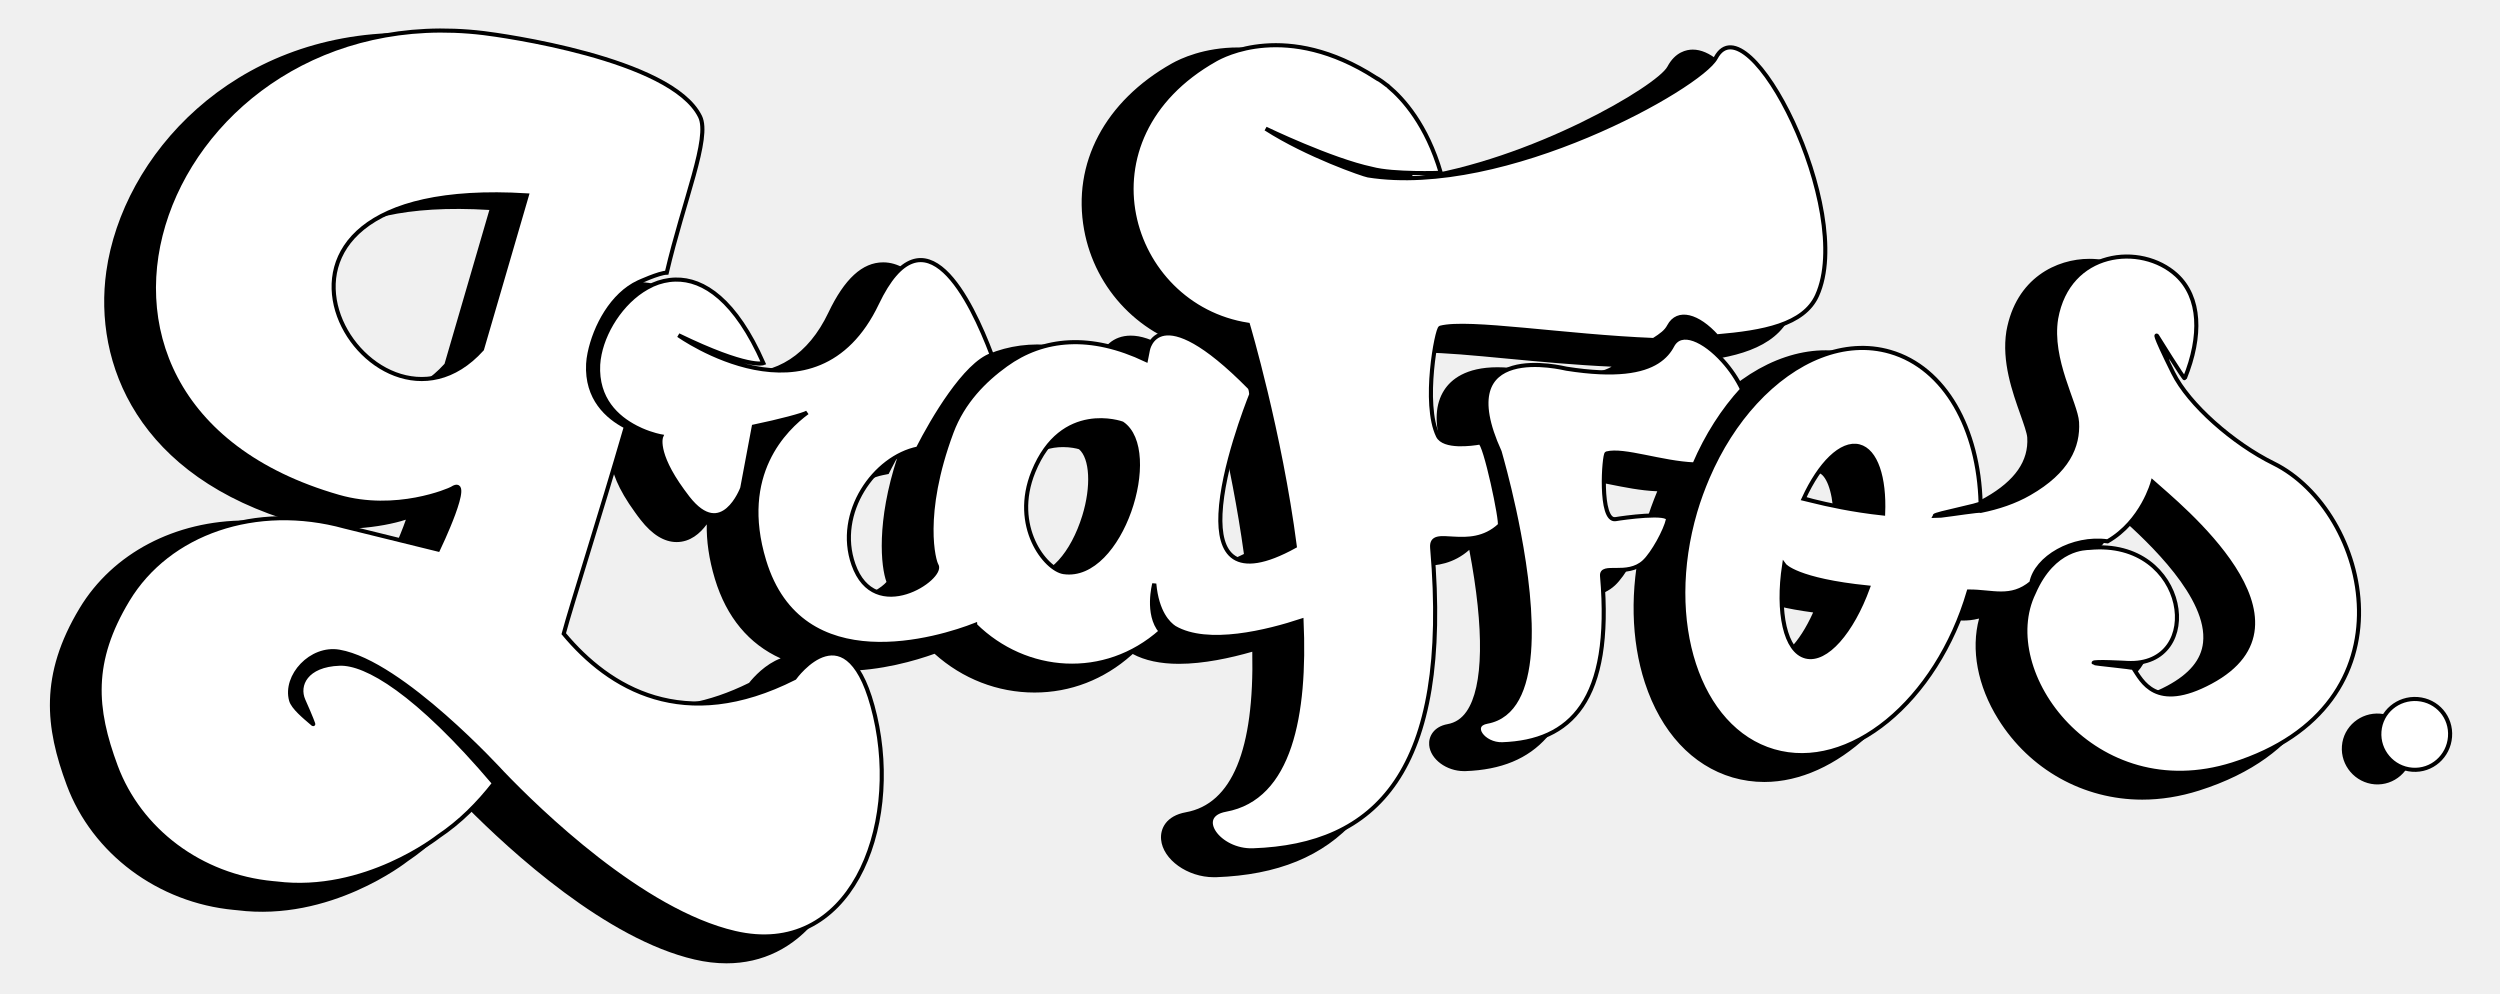
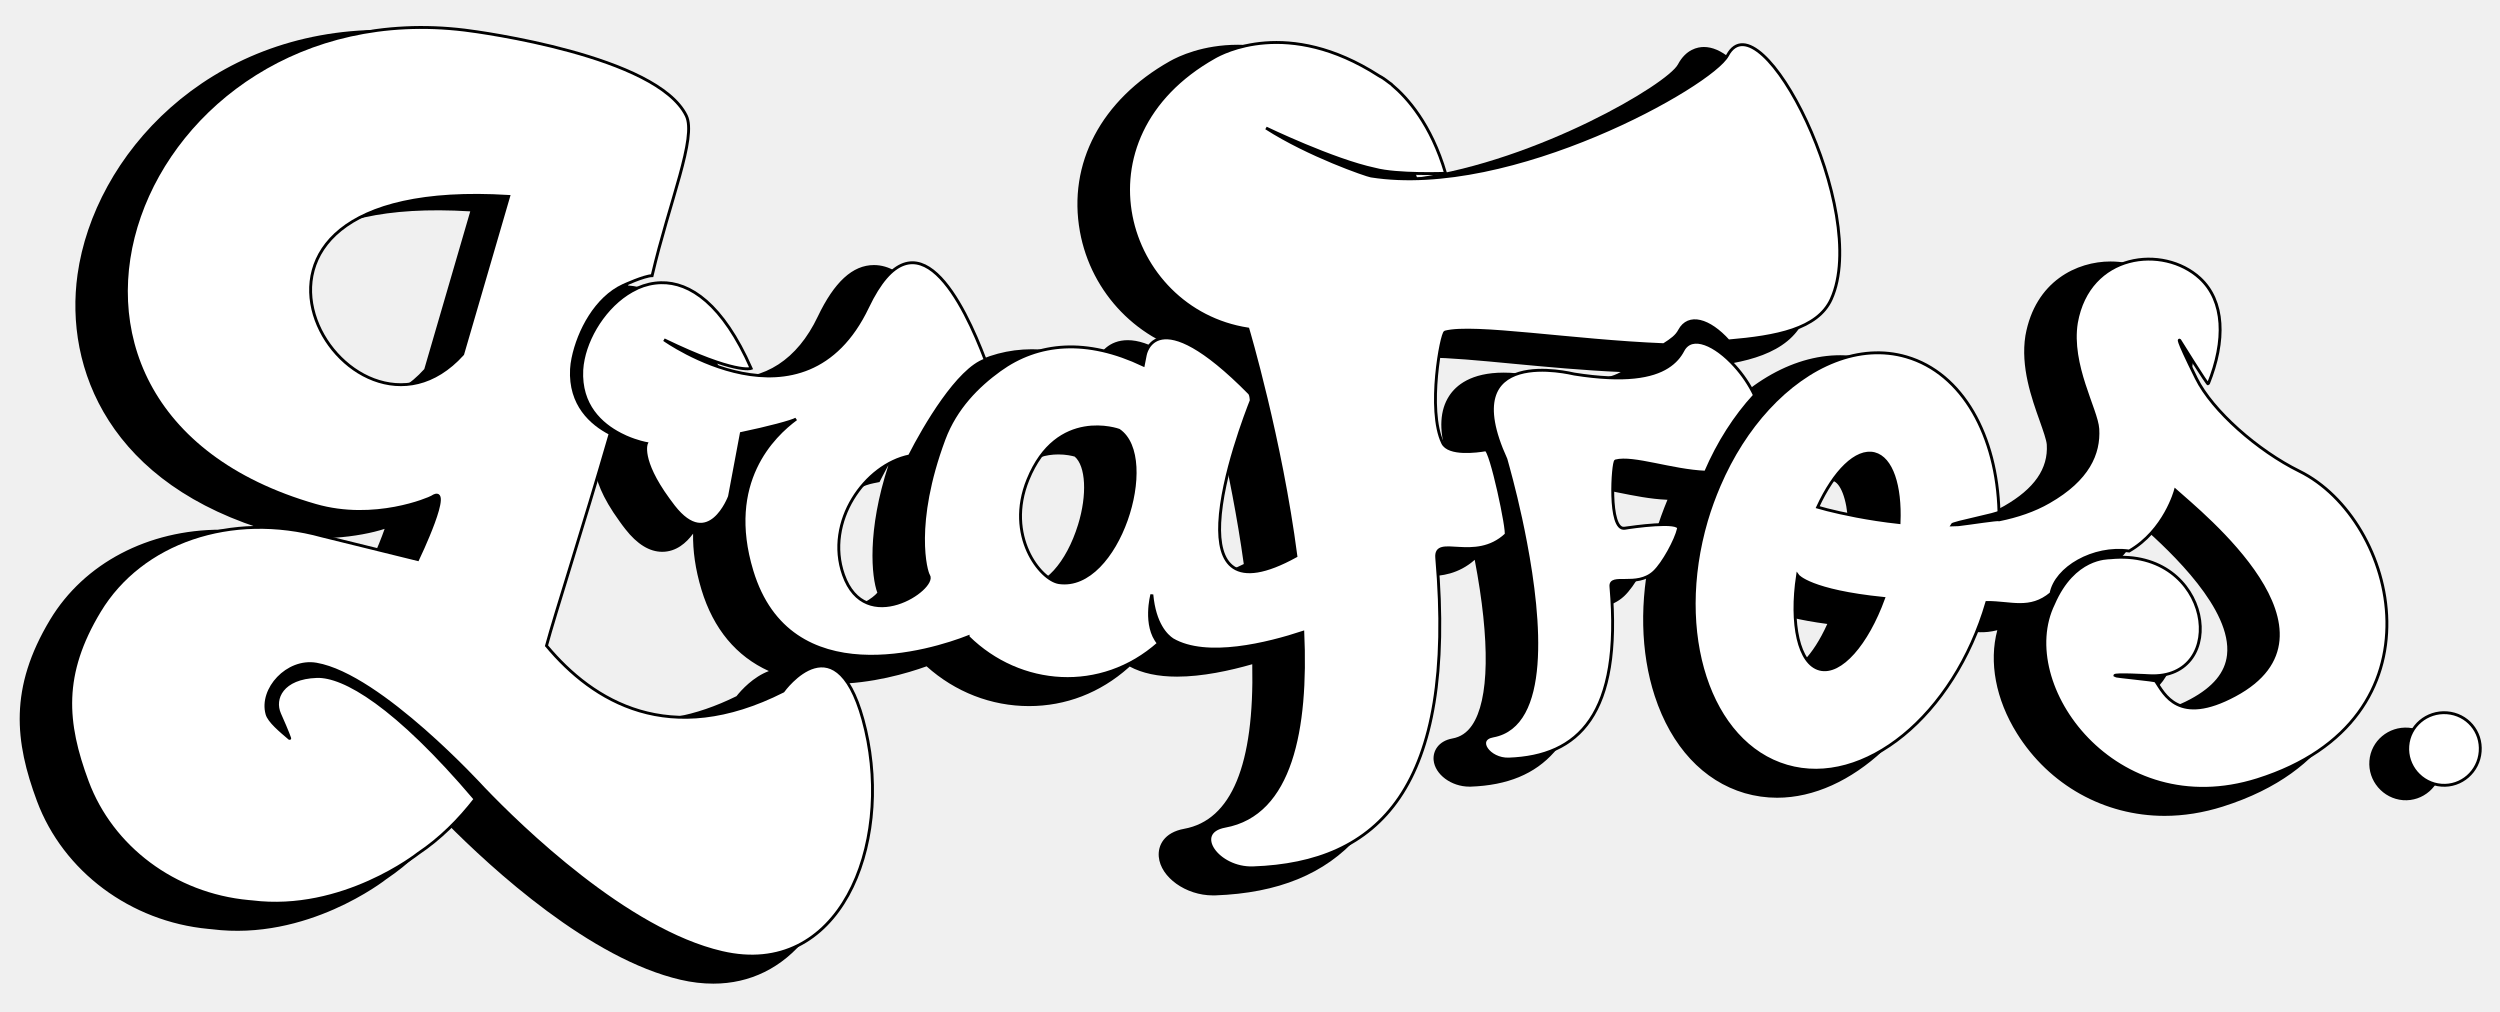
- <svg xmlns="http://www.w3.org/2000/svg" version="1.1" id="Layer_1" x="0px" y="0px" width="142.75px" height="56.75px" viewBox="-24.131 -10.245 142.75 56.75" enable-background="new -24.131 -10.245 142.75 56.75" xml:space="preserve">
+ <svg xmlns="http://www.w3.org/2000/svg" version="1.1" id="Layer_1" x="0px" y="0px" width="202.75px" height="82px" viewBox="-54.381 -23.245 202.75 82" enable-background="new -54.381 -23.245 202.75 82" xml:space="preserve">
  <g>
    <g>
-       <path d="M103.865,16.42c-1.797-0.888-3.691-2.439-4.782-3.855l0.043-0.107c1.141-2.822,0.907-5.258-0.646-6.681    c-0.862-0.79-2.07-1.243-3.311-1.243c-1.846,0-4.189,1.078-4.735,4.128c-0.278,1.743,0.347,3.49,0.801,4.767    c0.19,0.54,0.372,1.051,0.39,1.308c0.081,1.338-0.694,2.454-2.369,3.414c-0.51,0.295-1.088,0.531-1.75,0.721    c-0.239-4.473-2.427-7.928-5.642-8.867c-2.595-0.757-5.533,0.244-7.967,2.641l-0.059-0.125c-0.302-0.638-0.72-1.261-1.202-1.795    c-0.073-0.08-0.17-0.18-0.277-0.287c2.392-0.236,4.867-0.724,5.756-2.685c1.582-3.478-0.592-9.608-2.557-12.657    c-1.073-1.665-2.094-2.51-3.032-2.51c-0.346,0-1,0.126-1.448,0.973c-0.585,1.093-7.786,5.346-14.529,6.307    c-0.84-2.588-2.125-4.071-3.016-4.806l-0.196-0.173c-0.424-0.337-0.718-0.49-0.75-0.507l0,0c-2.005-1.271-4.026-1.917-6.013-1.917    c-1.959,0-3.305,0.64-3.792,0.914c-3.825,2.155-5.699,5.702-5.011,9.495c0.626,3.45,3.275,6.159,6.661,6.869    c0.107,0.38,0.278,1.007,0.49,1.825c-1.869-1.781-3.341-2.648-4.485-2.648c-1.054,0-1.579,0.701-1.777,1.232    c-2.824-1.12-5.442-0.94-7.626,0.501l-0.021-0.05c-1.499-3.949-3.04-5.867-4.715-5.867c-1.186,0-2.208,0.939-3.13,2.874    c-1.145,2.403-2.963,3.552-5.212,3.421c-1.772-4.005-3.795-5.04-5.358-5.158c0.3-1.222,0.638-2.407,0.947-3.454    c0.783-2.669,1.3-4.434,0.786-5.481C12.508-6.773,2.566-8.081,1.436-8.219c-0.833-0.1-1.67-0.152-2.488-0.152    c-9.801,0-16.079,7.019-17.009,13.625c-0.734,5.22,1.748,11.735,10.918,14.371c2.14,0.613,4.832,0.247,6.187-0.196    c-0.168,0.49-0.426,1.117-0.696,1.72l-4.753-1.174c-1.209-0.333-2.441-0.502-3.658-0.502c-4.07,0-7.63,1.872-9.521,5.007    c-2.306,3.828-1.964,6.806-0.737,10.107c1.458,3.919,5.215,6.718,9.548,7.124l0.197,0.019c5.3,0.67,9.613-2.711,9.728-2.8    c1.205-0.809,2.29-1.839,3.312-3.149c2.6,2.63,8.042,7.599,13.062,8.762c0.625,0.147,1.24,0.218,1.828,0.218    c2.054,0,3.841-0.883,5.171-2.554c2.059-2.597,2.786-6.87,1.85-10.896c-0.359-1.546-0.856-2.646-1.476-3.319    c0.362,0.036,0.73,0.07,1.122,0.07c2.147,0,4.145-0.594,5.212-0.977c1.596,1.434,3.608,2.214,5.708,2.214    c2.048,0,3.961-0.739,5.536-2.138l0.07-0.064c0.692,0.372,1.579,0.563,2.638,0.563c1.412,0,2.947-0.334,4.189-0.691    c0.117,5.606-1.159,8.688-3.791,9.166c-1.13,0.205-1.472,0.938-1.416,1.557c0.103,1.146,1.51,2.152,3.01,2.152h0.125    c3.521-0.126,6.126-1.193,7.965-3.27c2.555-2.882,3.521-7.635,2.955-14.555c0.1,0.003,0.207,0.009,0.319,0.018    c0.204,0.012,0.426,0.026,0.66,0.026c0.672,0,1.658-0.107,2.565-0.911c0,0,0,0.003,0,0.006c0.865,4.538,0.81,7.812-0.153,9.215    c-0.282,0.409-0.64,0.65-1.094,0.731c-0.782,0.143-1.088,0.705-1.044,1.2c0.073,0.803,0.985,1.482,1.99,1.482h0.077    c2.049-0.073,3.574-0.703,4.657-1.929c1.442-1.631,2.012-4.258,1.742-8.022h0.095c0.47,0,1.346,0,2.053-0.658    c0.594-0.555,1.299-1.853,1.521-2.616c-0.67,2.865-0.615,5.735,0.182,8.178c0.921,2.813,2.701,4.732,5.015,5.412    c0.585,0.168,1.19,0.255,1.803,0.255c4.114,0,8.271-3.89,10.046-9.324c0.144,0.012,0.286,0.026,0.425,0.036    c0.572,0.056,1.052,0.144,1.793-0.044c-0.473,1.767-0.092,3.846,1.096,5.75c1.793,2.874,4.867,4.591,8.222,4.591l0,0    c1.064,0,2.156-0.174,3.24-0.517c6.251-1.974,7.488-6.233,7.673-8.602C109.412,22.297,107.16,18.048,103.865,16.42z     M58.122,15.167c-0.009,0-0.016,0-0.021,0c-0.182,0.031-0.555,0.086-0.944,0.086c-0.454,0-0.658-0.079-0.684-0.079h-0.003    c-0.615-1.275-0.224-4.266,0.017-5.249c0.172-0.019,0.404-0.032,0.723-0.032c1.135,0,2.788,0.156,4.7,0.338    c1.856,0.175,3.95,0.371,5.984,0.461c-0.876,0.503-2.445,0.596-4.606,0.254c-0.826-0.183-1.498-0.221-1.913-0.221    c-1.82,0-2.659,0.709-3.043,1.307c-0.508,0.79-0.563,1.837-0.183,3.14C58.135,15.171,58.13,15.167,58.122,15.167z M44.119,19.961    c0.087-1.954,0.938-4.523,1.424-5.839c0.475,2.078,0.993,4.636,1.354,7.266c-1.934,0.959-2.256,0.53-2.419,0.36    C44.207,21.463,44.081,20.829,44.119,19.961z M26.487,22.985c-0.25,0.298-1.063,0.858-1.891,0.858    c-0.692,0-1.174-0.409-1.472-1.255c-0.397-1.126-0.258-2.377,0.39-3.521c0.645-1.132,1.704-1.968,2.764-2.181l0.331-0.066    l0.154-0.302c0.113-0.221,0.229-0.441,0.351-0.662C25.897,19.558,26.168,22.121,26.487,22.985z M33.386,17.785    c0.677-1.659,1.749-2.501,3.186-2.501c0.422,0,0.758,0.077,0.908,0.121c0.617,0.527,0.702,2.124,0.188,3.791    c-0.652,2.114-1.915,3.539-3.099,3.366c-0.168-0.025-0.641-0.349-1.026-1.024C33.173,20.896,32.666,19.555,33.386,17.785z     M3.812,1.744l-2.56,8.785C-5.068,17.534-15.322,0.568,3.812,1.744z M96.561,28.98c0.529-0.166,0.982-0.451,1.346-0.849    c0.535-0.594,0.833-1.41,0.833-2.305c0-1.846-1.226-3.741-3.352-4.425c0.764-0.687,1.252-1.488,1.551-2.105    c1.622,1.434,5.009,4.63,4.724,7.154c-0.108,0.977-0.778,1.783-2.037,2.46C98.062,29.75,97.101,29.658,96.561,28.98z     M79.399,24.726c-0.823,1.831-1.797,2.669-2.375,2.669c-0.003,0-0.006,0-0.009,0c-0.486-0.123-0.971-1.349-0.834-3.403    C76.84,24.249,77.851,24.521,79.399,24.726z M80.557,19.118c-1.177-0.161-2.171-0.373-2.812-0.524    c0.688-1.218,1.428-1.85,1.87-1.85l0.094,0.01C80.109,16.857,80.499,17.706,80.557,19.118z M18.641,28.747    c-4.643,2.292-8.697,1.55-11.944-2.147c0.236-0.836,0.638-2.144,1.133-3.753c0.617-2.012,1.378-4.496,2.142-7.108    c0.031,0.015,0.064,0.031,0.094,0.044c0.251,0.11,0.485,0.192,0.684,0.256c0.059,0.623,0.372,1.591,1.385,2.98    c0.1,0.14,0.204,0.283,0.317,0.424c0.654,0.839,1.344,1.264,2.052,1.264c0.779,0,1.343-0.497,1.72-1.011    c-0.016,0.929,0.119,1.964,0.466,3.116c0.664,2.19,1.942,3.717,3.754,4.536C19.573,27.674,18.904,28.415,18.641,28.747z     M45.176,39.133L45.176,39.133v0.012V39.133z M59.467,33.078L59.467,33.078v0.008V33.078z M69.662,20.37l0.044-0.384l-0.213-0.263    c-0.283-0.356-0.799-0.406-1.313-0.406c-0.713,0-1.62,0.114-2.036,0.176c-0.149-0.489-0.157-1.686-0.093-2.361    c0.45,0.021,1.064,0.145,1.72,0.277c0.836,0.168,1.783,0.359,2.684,0.396l0.044,0.001c-0.254,0.616-0.47,1.207-0.642,1.791    C69.785,19.857,69.723,20.112,69.662,20.37z" />
-       <path d="M111.776,30.504c-1.115-0.085-2.098,0.733-2.183,1.847c-0.087,1.117,0.76,2.103,1.876,2.19    c1.113,0.082,2.073-0.762,2.158-1.879C113.712,31.549,112.893,30.593,111.776,30.504z" />
+       <path d="M129.435,15.266c-2.616-1.292-5.375-3.552-6.963-5.612l0.063-0.156c1.661-4.109,1.321-7.655-0.939-9.728    c-1.256-1.149-3.015-1.809-4.821-1.809c-2.688,0-6.1,1.569-6.895,6.011c-0.404,2.537,0.505,5.082,1.167,6.94    c0.276,0.786,0.541,1.531,0.566,1.904c0.119,1.948-1.01,3.573-3.449,4.97c-0.742,0.429-1.584,0.773-2.548,1.05    c-0.349-6.512-3.533-11.543-8.215-12.91c-3.777-1.103-8.057,0.355-11.6,3.845L85.716,9.59c-0.438-0.929-1.048-1.837-1.749-2.614    c-0.107-0.117-0.248-0.262-0.404-0.418c3.482-0.343,7.086-1.054,8.381-3.909c2.304-5.063-0.861-13.99-3.723-18.429    c-1.563-2.423-3.049-3.654-4.415-3.654c-0.504,0-1.456,0.183-2.109,1.416c-0.852,1.591-11.336,7.784-21.154,9.183    c-1.223-3.768-3.094-5.927-4.391-6.998l-0.286-0.251c-0.617-0.492-1.045-0.714-1.092-0.739l0,0    c-2.92-1.852-5.863-2.792-8.756-2.792c-2.852,0-4.812,0.931-5.521,1.331c-5.569,3.137-8.297,8.302-7.296,13.825    c0.912,5.022,4.769,8.968,9.698,10.001c0.156,0.553,0.405,1.467,0.713,2.657c-2.722-2.593-4.865-3.856-6.53-3.856    c-1.535,0-2.299,1.021-2.587,1.794c-4.112-1.631-7.924-1.369-11.104,0.73l-0.03-0.073c-2.182-5.751-4.426-8.543-6.865-8.543    c-1.727,0-3.215,1.368-4.558,4.184c-1.667,3.5-4.314,5.172-7.588,4.981c-2.581-5.832-5.526-7.337-7.802-7.51    c0.437-1.78,0.928-3.504,1.379-5.029c1.14-3.886,1.894-6.456,1.144-7.98c-2.653-5.399-17.129-7.304-18.774-7.505    c-1.213-0.146-2.431-0.221-3.623-0.221c-14.27,0-23.411,10.22-24.766,19.837c-1.069,7.601,2.544,17.087,15.896,20.924    c3.116,0.894,7.036,0.36,9.008-0.286c-0.245,0.715-0.621,1.628-1.014,2.505l-6.92-1.709c-1.761-0.485-3.554-0.731-5.326-0.731    c-5.926,0-11.109,2.727-13.863,7.29c-3.358,5.573-2.86,9.909-1.074,14.717c2.124,5.706,7.593,9.78,13.903,10.372l0.286,0.027    c7.717,0.977,13.997-3.947,14.164-4.076c1.754-1.177,3.334-2.678,4.821-4.586c3.785,3.829,11.708,11.064,19.018,12.758    c0.91,0.215,1.806,0.316,2.662,0.316c2.991,0,5.593-1.285,7.529-3.718c2.998-3.781,4.056-10.003,2.694-15.864    c-0.523-2.251-1.247-3.853-2.149-4.833c0.527,0.053,1.063,0.103,1.633,0.103c3.127,0,6.035-0.865,7.589-1.423    c2.324,2.088,5.253,3.225,8.31,3.225c2.981,0,5.767-1.076,8.06-3.112l0.103-0.095c1.007,0.543,2.299,0.819,3.84,0.819    c2.056,0,4.291-0.487,6.099-1.007c0.172,8.163-1.687,12.648-5.519,13.346c-1.645,0.299-2.143,1.366-2.062,2.267    c0.149,1.67,2.199,3.135,4.382,3.135h0.182c5.125-0.185,8.919-1.738,11.596-4.762c3.721-4.195,5.128-11.116,4.303-21.191    c0.146,0.004,0.302,0.014,0.466,0.025c0.297,0.018,0.62,0.038,0.961,0.038c0.978,0,2.414-0.156,3.734-1.326c0,0,0,0.004,0,0.009    c1.261,6.607,1.18,11.374-0.223,13.417c-0.411,0.596-0.931,0.947-1.593,1.064c-1.139,0.208-1.584,1.027-1.52,1.748    c0.106,1.169,1.436,2.158,2.897,2.158h0.112c2.983-0.107,5.204-1.023,6.781-2.809c2.101-2.374,2.93-6.199,2.537-11.681h0.138    c0.684,0,1.96,0,2.989-0.958c0.863-0.809,1.891-2.697,2.215-3.81c-0.976,4.173-0.896,8.351,0.265,11.907    c1.34,4.095,3.933,6.891,7.301,7.88c0.852,0.245,1.733,0.371,2.625,0.371c5.99,0,12.043-5.663,14.628-13.576    c0.209,0.018,0.416,0.038,0.618,0.053c0.833,0.081,1.531,0.209,2.61-0.064c-0.688,2.572-0.134,5.601,1.596,8.372    c2.61,4.185,7.086,6.685,11.971,6.685l0,0c1.55,0,3.139-0.253,4.718-0.752c9.102-2.874,10.903-9.075,11.172-12.524    C137.511,23.822,134.233,17.636,129.435,15.266z M62.833,13.441c-0.014,0-0.022,0-0.032,0c-0.264,0.046-0.808,0.126-1.374,0.126    c-0.662,0-0.959-0.116-0.995-0.116h-0.005c-0.896-1.856-0.326-6.21,0.024-7.642c0.25-0.027,0.588-0.046,1.052-0.046    c1.652,0,4.06,0.228,6.845,0.493c2.702,0.254,5.75,0.54,8.712,0.67c-1.275,0.732-3.561,0.869-6.707,0.37    c-1.202-0.266-2.182-0.321-2.784-0.321c-2.651,0-3.873,1.033-4.432,1.903c-0.739,1.15-0.82,2.675-0.266,4.572    C62.852,13.448,62.844,13.441,62.833,13.441z M42.444,20.421c0.126-2.844,1.366-6.584,2.073-8.501    c0.692,3.026,1.445,6.75,1.972,10.579c-2.815,1.397-3.285,0.772-3.521,0.525C42.573,22.607,42.388,21.686,42.444,20.421z     M16.771,24.824c-0.363,0.435-1.548,1.25-2.754,1.25c-1.008,0-1.71-0.596-2.144-1.827c-0.579-1.64-0.375-3.461,0.568-5.126    c0.939-1.648,2.481-2.865,4.024-3.175l0.482-0.096l0.224-0.439c0.165-0.321,0.333-0.643,0.51-0.964    C15.912,19.833,16.307,23.566,16.771,24.824z M26.817,17.252c0.986-2.416,2.546-3.642,4.638-3.642    c0.615,0,1.104,0.113,1.322,0.176c0.899,0.767,1.022,3.093,0.273,5.52c-0.95,3.078-2.788,5.152-4.513,4.9    c-0.245-0.036-0.933-0.507-1.495-1.491C26.506,21.782,25.768,19.83,26.817,17.252z M-16.244-6.103l-3.727,12.791    C-29.174,16.888-44.103-7.814-16.244-6.103z M118.802,33.554c0.77-0.242,1.431-0.657,1.959-1.236    c0.779-0.863,1.213-2.052,1.213-3.354c0-2.688-1.785-5.448-4.88-6.443c1.111-1,1.823-2.166,2.258-3.065    c2.361,2.088,7.293,6.741,6.878,10.417c-0.157,1.422-1.134,2.596-2.966,3.582C120.987,34.675,119.588,34.541,118.802,33.554z     M93.812,27.358c-1.198,2.666-2.615,3.886-3.457,3.886c-0.005,0-0.01,0-0.013,0c-0.709-0.179-1.414-1.964-1.215-4.955    C90.087,26.665,91.559,27.061,93.812,27.358z M95.499,19.193c-1.713-0.234-3.16-0.542-4.094-0.762    c1.003-1.772,2.079-2.693,2.723-2.693l0.137,0.015C94.846,15.903,95.413,17.138,95.499,19.193z M5.348,33.215    c-6.761,3.336-12.663,2.255-17.391-3.128c0.344-1.217,0.929-3.121,1.65-5.464c0.899-2.93,2.007-6.546,3.118-10.349    c0.045,0.021,0.094,0.045,0.137,0.064c0.366,0.16,0.707,0.281,0.995,0.373c0.086,0.907,0.542,2.316,2.018,4.34    c0.145,0.203,0.296,0.412,0.461,0.617c0.952,1.221,1.957,1.839,2.988,1.839c1.134,0,1.955-0.723,2.504-1.472    c-0.023,1.354,0.172,2.86,0.679,4.538c0.966,3.188,2.828,5.411,5.467,6.605C6.704,31.651,5.73,32.73,5.348,33.215z M43.983,48.336    L43.983,48.336v0.017V48.336z M64.79,39.521L64.79,39.521v0.012V39.521z M79.635,21.017l0.064-0.559l-0.31-0.383    c-0.413-0.519-1.163-0.592-1.913-0.592c-1.037,0-2.359,0.167-2.965,0.256c-0.217-0.712-0.229-2.454-0.135-3.436    c0.655,0.03,1.551,0.211,2.505,0.403c1.217,0.246,2.596,0.523,3.906,0.578l0.063,0.001c-0.369,0.897-0.683,1.757-0.934,2.606    C79.814,20.27,79.724,20.642,79.635,21.017z" />
+       <path d="M140.954,35.771c-1.623-0.123-3.054,1.068-3.177,2.688c-0.127,1.627,1.105,3.063,2.73,3.19    c1.621,0.119,3.019-1.109,3.144-2.736C143.773,37.294,142.581,35.9,140.954,35.771z" />
    </g>
    <g>
      <g>
        <g>
          <g>
-             <path fill="#FFFFFF" stroke="#000000" stroke-width="0.234" d="M103.1,11.763" />
+             <path fill="#FFFFFF" stroke="#000000" stroke-width="0.234" d="M128.323,8.485" />
          </g>
-           <path fill="#FFFFFF" stroke="#000000" stroke-width="0.234" d="M58.522,2.971L58.522,2.971L58.522,2.971z" />
-           <path fill="#FFFFFF" stroke="#000000" stroke-width="0.234" d="M75.344,11.988c-0.279-0.591-0.663-1.154-1.091-1.626      c-1.072-1.192-2.395-1.811-2.893-0.876c-0.166,0.318-0.427,0.653-0.868,0.931c-0.836,0.527-2.337,0.839-5.18,0.39      c-0.14-0.022-6.756-1.701-3.814,4.744c0,0,0.048,0.176,0.132,0.475c0.205,0.746,0.615,2.312,0.965,4.169      c0.823,4.328,1.328,10.198-1.813,10.77c-1.018,0.182-0.225,1.325,0.874,1.287c3.894-0.142,6.307-2.48,5.691-9.608      c-0.064-0.728,1.439,0.085,2.402-0.813c0.508-0.472,1.222-1.785,1.359-2.407c0.103-0.474-2.589-0.097-2.986-0.026      c-0.951,0.164-0.666-3.713-0.512-3.751c0.971-0.255,3.136,0.551,5.008,0.626C73.333,14.607,74.271,13.155,75.344,11.988z" />
-           <path fill="#FFFFFF" stroke="#000000" stroke-width="0.234" d="M105.695,16.216c-2.316-1.142-4.847-3.365-5.741-5.173      c-1.23-2.482-0.916-2.108-0.916-2.108s1.551,2.5,1.58,2.428c0.982-2.428,0.909-4.636-0.468-5.9      c-2.035-1.862-6.184-1.408-6.876,2.481c-0.381,2.358,1.129,4.855,1.193,5.92c0.082,1.367-0.529,2.809-2.72,4.064      c-0.835,0.482-1.779,0.793-2.765,0.995c-0.105-0.044-1.577,0.193-2.281,0.275c-0.126,0.005-0.246,0.008-0.372,0.012      c0.051-0.128,2.636-0.606,2.633-0.726c-0.111-4.243-2.024-7.722-5.156-8.635c-2.603-0.761-5.451,0.437-7.706,2.885      c-1.076,1.168-2.011,2.619-2.725,4.283c-0.266,0.623-0.506,1.269-0.706,1.947c-1.841,6.292,0.165,12.421,4.475,13.682      c4.311,1.258,9.297-2.821,11.14-9.116c1.343-0.009,2.401,0.483,3.577-0.499c0.261-1.422,2.352-2.645,4.352-2.366      c1.983-1.145,2.577-3.384,2.577-3.384c1.428,1.282,9.77,7.953,3.305,11.416c-3.15,1.689-3.924-0.067-4.408-0.788      c-0.04-0.062-2.24-0.256-2.27-0.303c-0.059-0.108,1.914,0.003,1.914,0.003c4.519,0.241,3.547-7.125-2.159-6.57      c-0.167,0.015-2.038-0.056-3.173,2.565c-2.208,4.51,3.442,12.295,11.359,9.796C113.98,30.045,111.184,18.928,105.695,16.216z       M78.983,27.243c-1.17-0.296-1.651-2.515-1.24-5.225c0.027,0.038,0.711,0.87,4.791,1.284      C81.607,25.846,80.142,27.535,78.983,27.243z M79.396,18.364c-0.097-0.025-0.526-0.145-0.533-0.146      c0.918-1.991,2.153-3.23,3.161-2.977c0.958,0.246,1.457,1.788,1.372,3.835C81.635,18.888,80.153,18.555,79.396,18.364z" />
+           <path fill="#FFFFFF" stroke="#000000" stroke-width="0.234" d="M63.416-4.316L63.416-4.316L63.416-4.316z" />
+           <path fill="#FFFFFF" stroke="#000000" stroke-width="0.234" d="M87.909,8.813c-0.407-0.861-0.966-1.681-1.589-2.368      c-1.561-1.735-3.486-2.637-4.211-1.276c-0.241,0.463-0.621,0.951-1.265,1.355c-1.217,0.768-3.402,1.222-7.541,0.568      C73.1,7.061,63.467,4.617,67.75,14c0,0,0.069,0.257,0.191,0.691c0.299,1.086,0.896,3.366,1.404,6.069      c1.199,6.302,1.935,14.849-2.638,15.681c-1.482,0.265-0.327,1.93,1.271,1.875c5.67-0.207,9.183-3.612,8.287-13.99      c-0.094-1.061,2.096,0.123,3.498-1.184c0.739-0.687,1.778-2.6,1.979-3.505c0.149-0.689-3.769-0.142-4.348-0.039      c-1.385,0.239-0.97-5.406-0.745-5.461c1.414-0.371,4.566,0.803,7.291,0.912C84.98,12.625,86.346,10.512,87.909,8.813z" />
+           <path fill="#FFFFFF" stroke="#000000" stroke-width="0.234" d="M132.1,14.969c-3.373-1.663-7.057-4.9-8.359-7.532      c-1.792-3.614-1.334-3.07-1.334-3.07s2.258,3.639,2.301,3.535c1.431-3.535,1.324-6.75-0.682-8.591      c-2.963-2.712-9.003-2.05-10.011,3.613c-0.555,3.433,1.644,7.068,1.737,8.62c0.119,1.99-0.771,4.09-3.96,5.917      c-1.216,0.702-2.591,1.154-4.025,1.448c-0.153-0.064-2.297,0.282-3.322,0.4c-0.184,0.007-0.358,0.012-0.541,0.018      c0.074-0.187,3.838-0.882,3.833-1.057c-0.162-6.177-2.947-11.244-7.508-12.573c-3.789-1.108-7.937,0.636-11.221,4.201      c-1.566,1.701-2.927,3.813-3.966,6.236c-0.387,0.907-0.737,1.848-1.028,2.835c-2.681,9.16,0.24,18.084,6.516,19.92      c6.276,1.832,13.536-4.107,16.219-13.273c1.955-0.013,3.497,0.703,5.208-0.727c0.381-2.069,3.425-3.851,6.337-3.445      c2.888-1.666,3.753-4.927,3.753-4.927c2.078,1.867,14.224,11.58,4.812,16.621c-4.588,2.46-5.714-0.099-6.419-1.147      c-0.059-0.089-3.262-0.372-3.305-0.44c-0.085-0.158,2.786,0.004,2.786,0.004c6.581,0.352,5.165-10.373-3.143-9.565      c-0.244,0.021-2.968-0.081-4.62,3.735c-3.215,6.565,5.012,17.901,16.539,14.262C144.164,35.104,140.093,18.917,132.1,14.969z       M93.207,31.024c-1.703-0.431-2.404-3.661-1.806-7.607c0.039,0.056,1.035,1.267,6.976,1.87      C97.028,28.989,94.894,31.449,93.207,31.024z M93.809,18.097c-0.142-0.037-0.767-0.21-0.777-0.213      c1.337-2.899,3.136-4.704,4.603-4.334c1.396,0.358,2.122,2.603,1.998,5.584C97.069,18.858,94.911,18.375,93.809,18.097z" />
        </g>
        <g>
          <g>
-             <path fill="#FFFFFF" stroke="#000000" stroke-width="0.234" d="M21.964,13.308C21.754,13.445,22.069,13.868,21.964,13.308       L21.964,13.308z" />
-             <path fill="#FFFFFF" stroke="#000000" stroke-width="0.234" d="M9.452,10.532c0.01-0.195,0.04-0.399,0.081-0.604       c0.313-1.526,1.28-3.355,2.795-4.057c0.018-0.006,1.166-0.536,1.613-0.546c0.969-4.151,2.496-7.698,1.901-8.913       C14.205-6.925,4.344-8.25,3.495-8.354c-18.211-2.203-27.298,21.015-8.299,26.475c3.282,0.944,6.338-0.374,6.484-0.469       c1.272-0.828-0.796,3.484-0.796,3.484l-5.333-1.314c-5.053-1.394-10.069,0.337-12.39,4.187c-2.125,3.523-1.909,6.197-0.682,9.5       c1.359,3.655,4.85,6.288,8.979,6.674c0.066,0.009,0.131,0.012,0.197,0.018c5.066,0.634,9.25-2.688,9.25-2.688       c1.237-0.827,2.28-1.877,3.178-3.032c-4.444-5.236-7.323-6.882-8.82-6.829c-1.92,0.064-2.457,1.223-2.069,2.094       c0.452,1.012,0.582,1.387,0.562,1.366c-0.512-0.434-1.155-0.967-1.265-1.372c-0.381-1.381,1.138-3.052,2.748-2.773       c3.571,0.618,9.295,6.899,9.305,6.911c2.064,2.156,7.984,7.92,13.284,9.148c6.544,1.526,9.512-5.911,8.006-12.389       c-1.507-6.476-4.596-2.168-4.596-2.168c-6.317,3.195-10.581,0.588-13.18-2.529c0.46-1.716,2.023-6.551,3.551-11.824       c-0.006-0.003-0.01-0.003-0.016-0.004C10.553,13.569,9.349,12.517,9.452,10.532z M3.391,9.696       c-6.322,7.006-16.576-9.961,2.561-8.786L3.391,9.696z" />
-             <path fill="#FFFFFF" stroke="#000000" stroke-width="0.234" d="M73.84-6.941c-0.882,1.657-12.065,7.945-19.856,6.713       c-0.247-0.039-3.467-1.144-5.844-2.671c0,0,3.738,1.801,6.069,2.294l0,0c1.226,0.332,3.93,0.229,3.93,0.229       c-0.807-2.746-2.146-4.225-2.982-4.923c-0.015-0.013-0.026-0.033-0.039-0.043c-0.025-0.018-0.047-0.031-0.075-0.05       c-0.381-0.303-0.63-0.43-0.63-0.43v0.003c-5.076-3.256-8.721-1.26-9.144-1.022c-7.982,4.495-5.024,14.073,1.859,15.139       c0,0,1.825,6.14,2.673,12.646c-3.469,1.913-4.346,0.419-4.243-1.85c0.117-2.602,1.515-6.205,1.757-6.815       c0-0.034-0.006-0.067-0.009-0.097c-0.014-0.153-0.047-0.266-0.099-0.318c-5.249-5.319-5.795-2.119-5.795-2.119l-0.11,0.56       c-3.164-1.504-5.854-1.267-7.995,0.279c-1.22,0.88-2.452,2.104-3.104,3.846c-1.768,4.745-0.997,7.416-0.859,7.596       c0.452,0.708-3.519,3.431-4.743-0.037c-1.044-2.961,1.211-6.128,3.677-6.622c0.843-1.657,2.702-4.831,4.221-5.346       c-1.174-3.096-3.831-8.656-6.556-2.941C22.42,14.47,14.608,8.896,14.608,8.896c4,1.937,4.852,1.595,4.852,1.595       c-1.585-3.59-3.407-4.811-5.026-4.772c-0.449,0.01-0.881,0.112-1.289,0.292c-0.018,0.007-0.034,0.021-0.05,0.027       c-1.516,0.699-2.676,2.41-2.988,3.934c-0.043,0.205-0.072,0.408-0.083,0.604c-0.103,1.986,1.1,3.036,2.144,3.576       c0.006,0.001,0.01,0.006,0.016,0.009c0.103,0.053,0.205,0.103,0.304,0.146c0.63,0.278,1.136,0.365,1.136,0.365       s-0.399,0.884,1.217,3.104c0.094,0.13,0.192,0.266,0.302,0.404c1.968,2.521,3.107-0.548,3.107-0.548l0.66-3.518       c1.451-0.302,2.846-0.671,3.055-0.807c-1.249,0.922-3.966,3.509-2.463,8.469c2.108,6.955,10.063,4.442,12.053,3.66       c0.001,0.012,0.003,0.021-0.001,0.027c2.878,2.826,7.403,3.181,10.595,0.343c-0.837-0.985-0.371-2.719-0.371-2.719       c0.151,1.646,0.811,2.284,1.154,2.511c1.892,1.105,5.336,0.229,7.255-0.405c0.24,5.384-0.646,10.131-4.336,10.798       c-1.831,0.336-0.407,2.389,1.567,2.318c6.994-0.244,11.333-4.456,10.228-17.27c-0.114-1.306,2.123,0.33,3.856-1.288       c0.141-0.133-0.84-4.779-1.138-4.727c-0.459,0.082-2.056,0.296-2.386-0.378c-0.889-1.837-0.064-6.128,0.137-6.179       c1.6-0.417,7.1,0.5,12.179,0.703c0.439-0.279,0.711-0.476,0.877-0.792c0.498-0.934,1.649-0.607,2.721,0.583       c2.658-0.226,4.97-0.657,5.728-2.327C81.839,1.742,75.661-10.364,73.84-6.941z M36.607,22.423       c-1.033-0.151-3.004-2.612-1.73-5.737c1.635-4.008,5.067-2.75,5.067-2.75C42.209,15.48,39.885,22.896,36.607,22.423z" />
+             <path fill="#FFFFFF" stroke="#000000" stroke-width="0.234" d="M10.185,10.734C9.88,10.934,10.339,11.549,10.185,10.734       L10.185,10.734z" />
+             <path fill="#FFFFFF" stroke="#000000" stroke-width="0.234" d="M-8.032,6.692c0.015-0.283,0.057-0.58,0.118-0.88       c0.457-2.222,1.864-4.886,4.07-5.906c0.026-0.009,1.698-0.781,2.349-0.795c1.411-6.044,3.634-11.209,2.769-12.978       c-2.384-4.857-16.741-6.787-17.978-6.937c-26.517-3.208-39.747,30.597-12.084,38.547c4.779,1.375,9.229-0.545,9.441-0.683       c1.853-1.206-1.159,5.074-1.159,5.074l-7.765-1.914c-7.357-2.029-14.66,0.49-18.04,6.096       c-3.093,5.129-2.779,9.023-0.992,13.831c1.979,5.322,7.062,9.156,13.074,9.718c0.096,0.013,0.191,0.018,0.287,0.025       c7.376,0.923,13.467-3.914,13.467-3.914c1.801-1.205,3.319-2.733,4.627-4.415c-6.471-7.624-10.663-10.021-12.842-9.943       c-2.796,0.094-3.578,1.78-3.012,3.049c0.657,1.473,0.847,2.019,0.817,1.989c-0.745-0.631-1.682-1.408-1.842-1.999       c-0.556-2.01,1.656-4.442,4-4.038c5.2,0.9,13.534,10.046,13.549,10.063c3.005,3.14,11.625,11.532,19.342,13.32       c9.529,2.223,13.85-8.607,11.658-18.038c-2.194-9.429-6.692-3.156-6.692-3.156c-9.198,4.651-15.406,0.855-19.191-3.684       c0.671-2.498,2.946-9.537,5.17-17.215c-0.008-0.004-0.015-0.004-0.023-0.006C-6.429,11.115-8.182,9.583-8.032,6.692z        M-16.856,5.476c-9.205,10.202-24.135-14.503,3.729-12.792L-16.856,5.476z" />
+             <path fill="#FFFFFF" stroke="#000000" stroke-width="0.234" d="M85.719-18.748C84.433-16.335,68.15-7.18,56.806-8.973       c-0.359-0.057-5.048-1.666-8.509-3.889c0,0,5.443,2.622,8.837,3.34l0,0c1.785,0.483,5.723,0.333,5.723,0.333       c-1.175-3.998-3.127-6.151-4.344-7.168c-0.021-0.019-0.037-0.048-0.056-0.063c-0.038-0.026-0.068-0.046-0.109-0.073       c-0.556-0.44-0.918-0.626-0.918-0.626v0.004c-7.392-4.741-12.698-1.834-13.313-1.488c-11.623,6.543-7.315,20.49,2.708,22.042       c0,0,2.657,8.939,3.892,18.411c-5.051,2.786-6.328,0.61-6.178-2.692c0.17-3.788,2.206-9.035,2.557-9.922       c0-0.05-0.008-0.098-0.013-0.142c-0.02-0.223-0.067-0.387-0.143-0.463c-7.643-7.745-8.439-3.085-8.439-3.085l-0.16,0.815       c-4.607-2.189-8.524-1.844-11.641,0.407c-1.775,1.281-3.569,3.064-4.52,5.6c-2.574,6.908-1.451,10.797-1.25,11.06       c0.658,1.031-5.123,4.995-6.905-0.054c-1.52-4.311,1.763-8.922,5.354-9.642c1.227-2.413,3.934-7.033,6.146-7.784       c-1.71-4.507-5.578-12.604-9.546-4.282C10.849,12.426-0.525,4.31-0.525,4.31C5.299,7.13,6.539,6.632,6.539,6.632       C4.232,1.405,1.578-0.372-0.778-0.317c-0.654,0.015-1.283,0.164-1.877,0.426C-2.68,0.12-2.703,0.14-2.727,0.149       c-2.208,1.018-3.896,3.508-4.351,5.728C-7.14,6.174-7.182,6.47-7.198,6.756c-0.149,2.892,1.602,4.42,3.122,5.207       c0.009,0.002,0.015,0.009,0.023,0.013c0.149,0.078,0.298,0.149,0.442,0.212c0.917,0.404,1.654,0.532,1.654,0.532       s-0.581,1.287,1.772,4.521c0.136,0.189,0.279,0.387,0.439,0.588c2.865,3.669,4.524-0.798,4.524-0.798l0.96-5.122       c2.113-0.44,4.144-0.977,4.448-1.175c-1.818,1.343-5.774,5.109-3.585,12.331c3.069,10.127,14.652,6.469,17.549,5.329       c0.002,0.018,0.004,0.03-0.002,0.04c4.19,4.114,10.779,4.631,15.427,0.498c-1.219-1.434-0.541-3.958-0.541-3.958       c0.221,2.396,1.182,3.326,1.68,3.655c2.754,1.61,7.77,0.334,10.564-0.589c0.35,7.839-0.943,14.751-6.314,15.722       c-2.666,0.489-0.593,3.479,2.283,3.375c10.183-0.354,16.5-6.487,14.891-25.144c-0.166-1.901,3.092,0.479,5.615-1.876       c0.205-0.193-1.224-6.958-1.656-6.882c-0.669,0.119-2.994,0.431-3.474-0.551c-1.295-2.675-0.094-8.923,0.198-8.998       C65.151,3.079,73.16,4.415,80.554,4.71c0.64-0.407,1.035-0.693,1.277-1.154c0.725-1.359,2.402-0.884,3.962,0.85       c3.87-0.329,7.236-0.957,8.339-3.387C97.365-6.106,88.37-23.733,85.719-18.748z M31.506,24.005       c-1.504-0.22-4.374-3.803-2.519-8.353c2.38-5.836,7.377-4.004,7.377-4.004C39.662,13.898,36.279,24.695,31.506,24.005z" />
          </g>
        </g>
      </g>
      <g>
        <g>
          <g>
-             <path fill="#FFFFFF" d="M113.607,33.706c-1.117-0.085-1.96-1.07-1.873-2.187c0.085-1.117,1.064-1.932,2.182-1.847       c1.12,0.086,1.938,1.041,1.849,2.159C115.679,32.946,114.721,33.792,113.607,33.706z" />
-             <path fill="none" stroke="#000000" stroke-width="0.234" d="M113.607,33.706c-1.117-0.085-1.96-1.07-1.873-2.187       c0.085-1.117,1.064-1.932,2.182-1.847c1.12,0.086,1.938,1.041,1.849,2.159C115.679,32.946,114.721,33.792,113.607,33.706z" />
+             <path fill="#FFFFFF" d="M143.62,40.435c-1.626-0.124-2.854-1.559-2.728-3.185c0.125-1.626,1.551-2.812,3.178-2.688       c1.631,0.126,2.821,1.517,2.691,3.145C146.637,39.327,145.243,40.56,143.62,40.435z" />
+             <path fill="none" stroke="#000000" stroke-width="0.234" d="M143.62,40.435c-1.626-0.124-2.854-1.559-2.728-3.185       c0.125-1.626,1.551-2.812,3.178-2.688c1.631,0.126,2.821,1.517,2.691,3.145C146.637,39.327,145.243,40.56,143.62,40.435z" />
          </g>
        </g>
      </g>
    </g>
  </g>
</svg>
